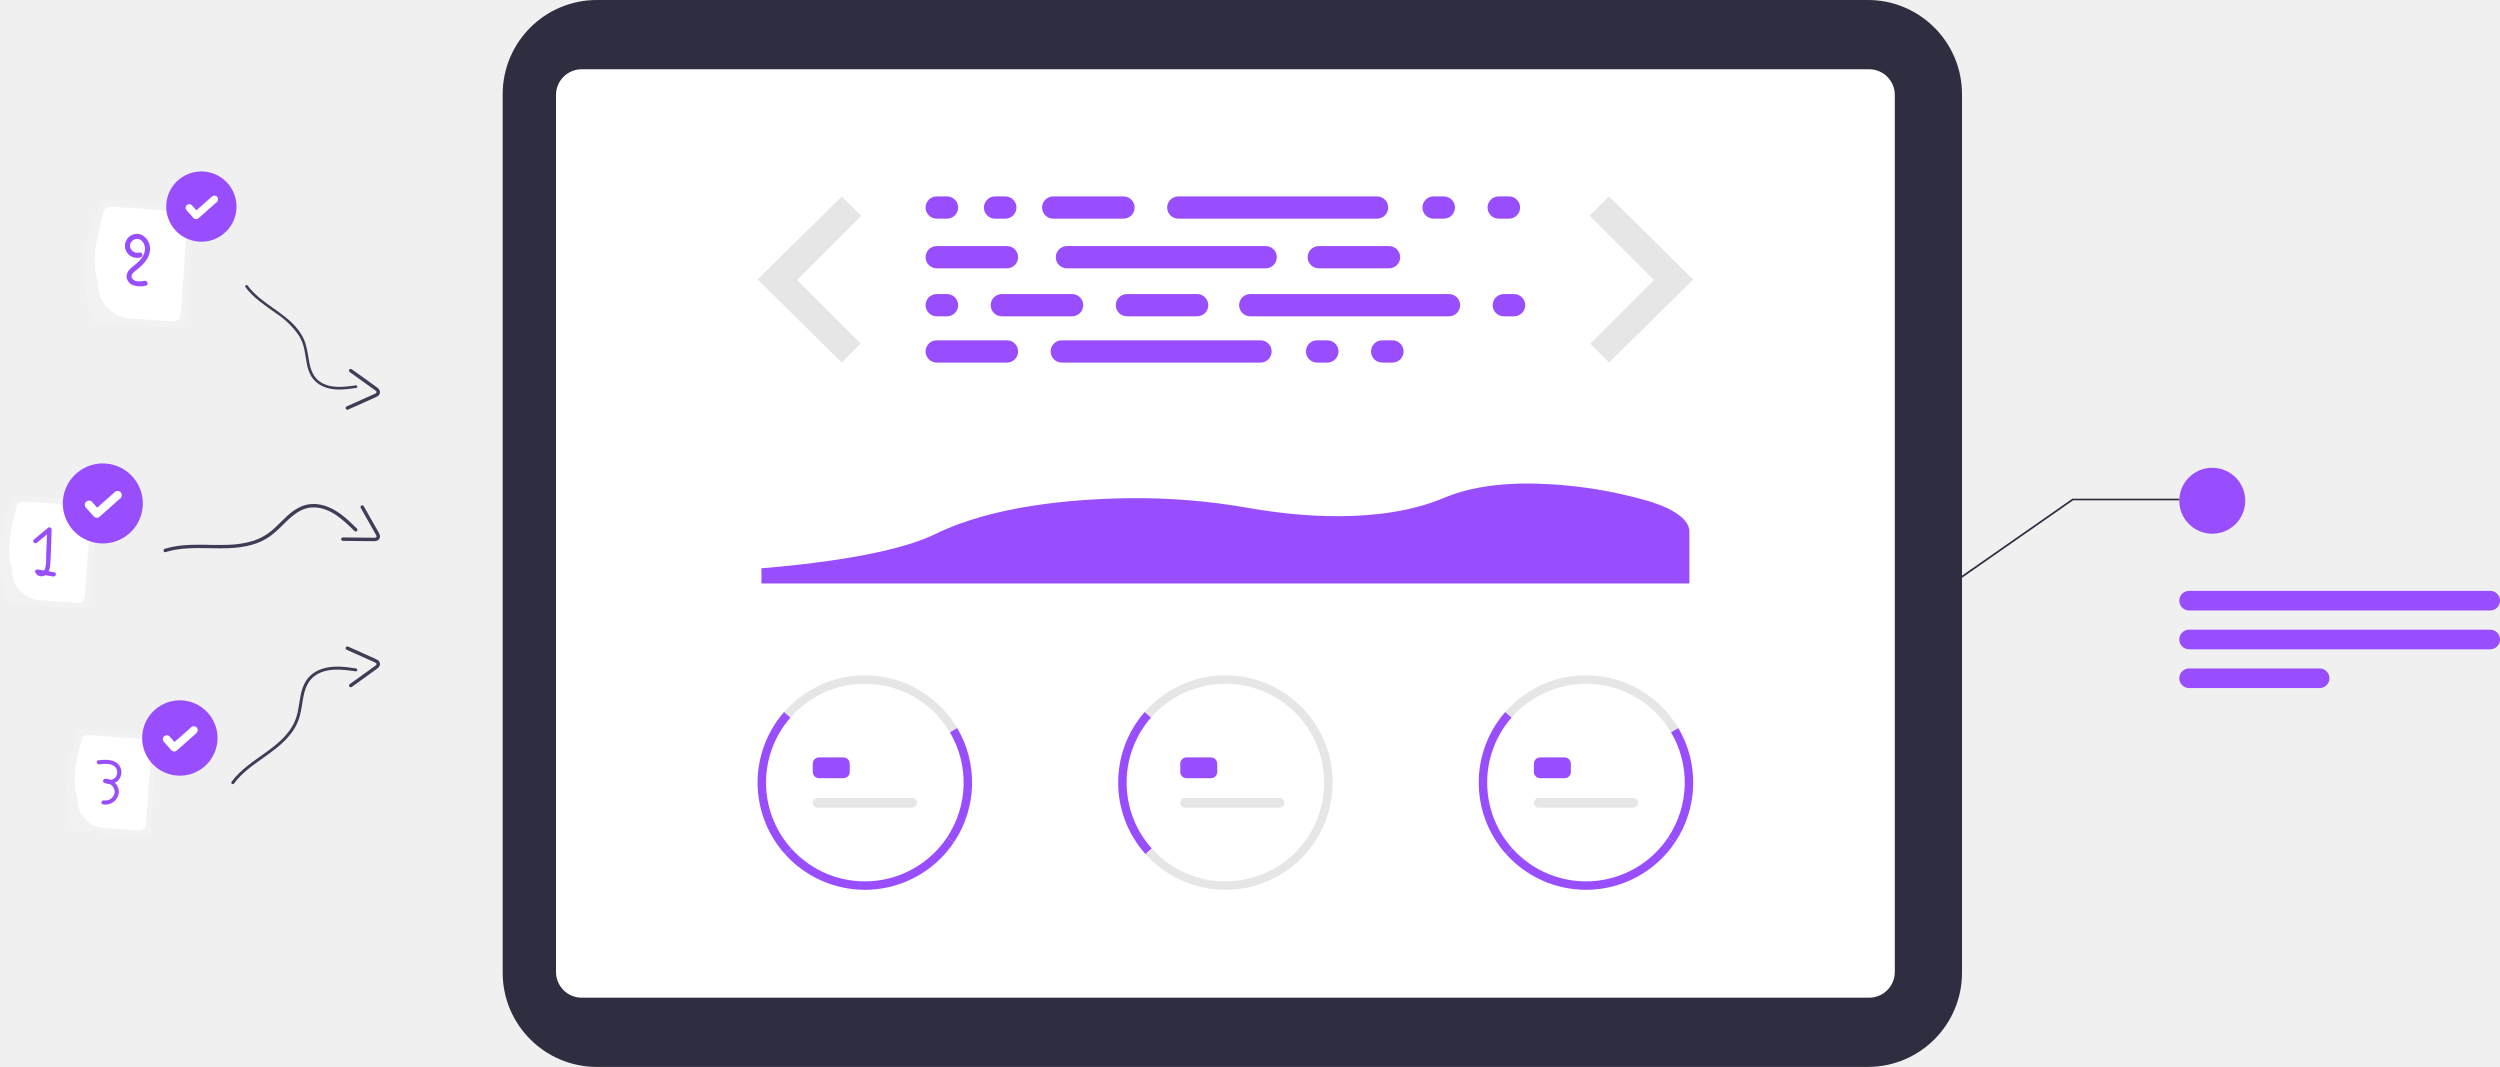
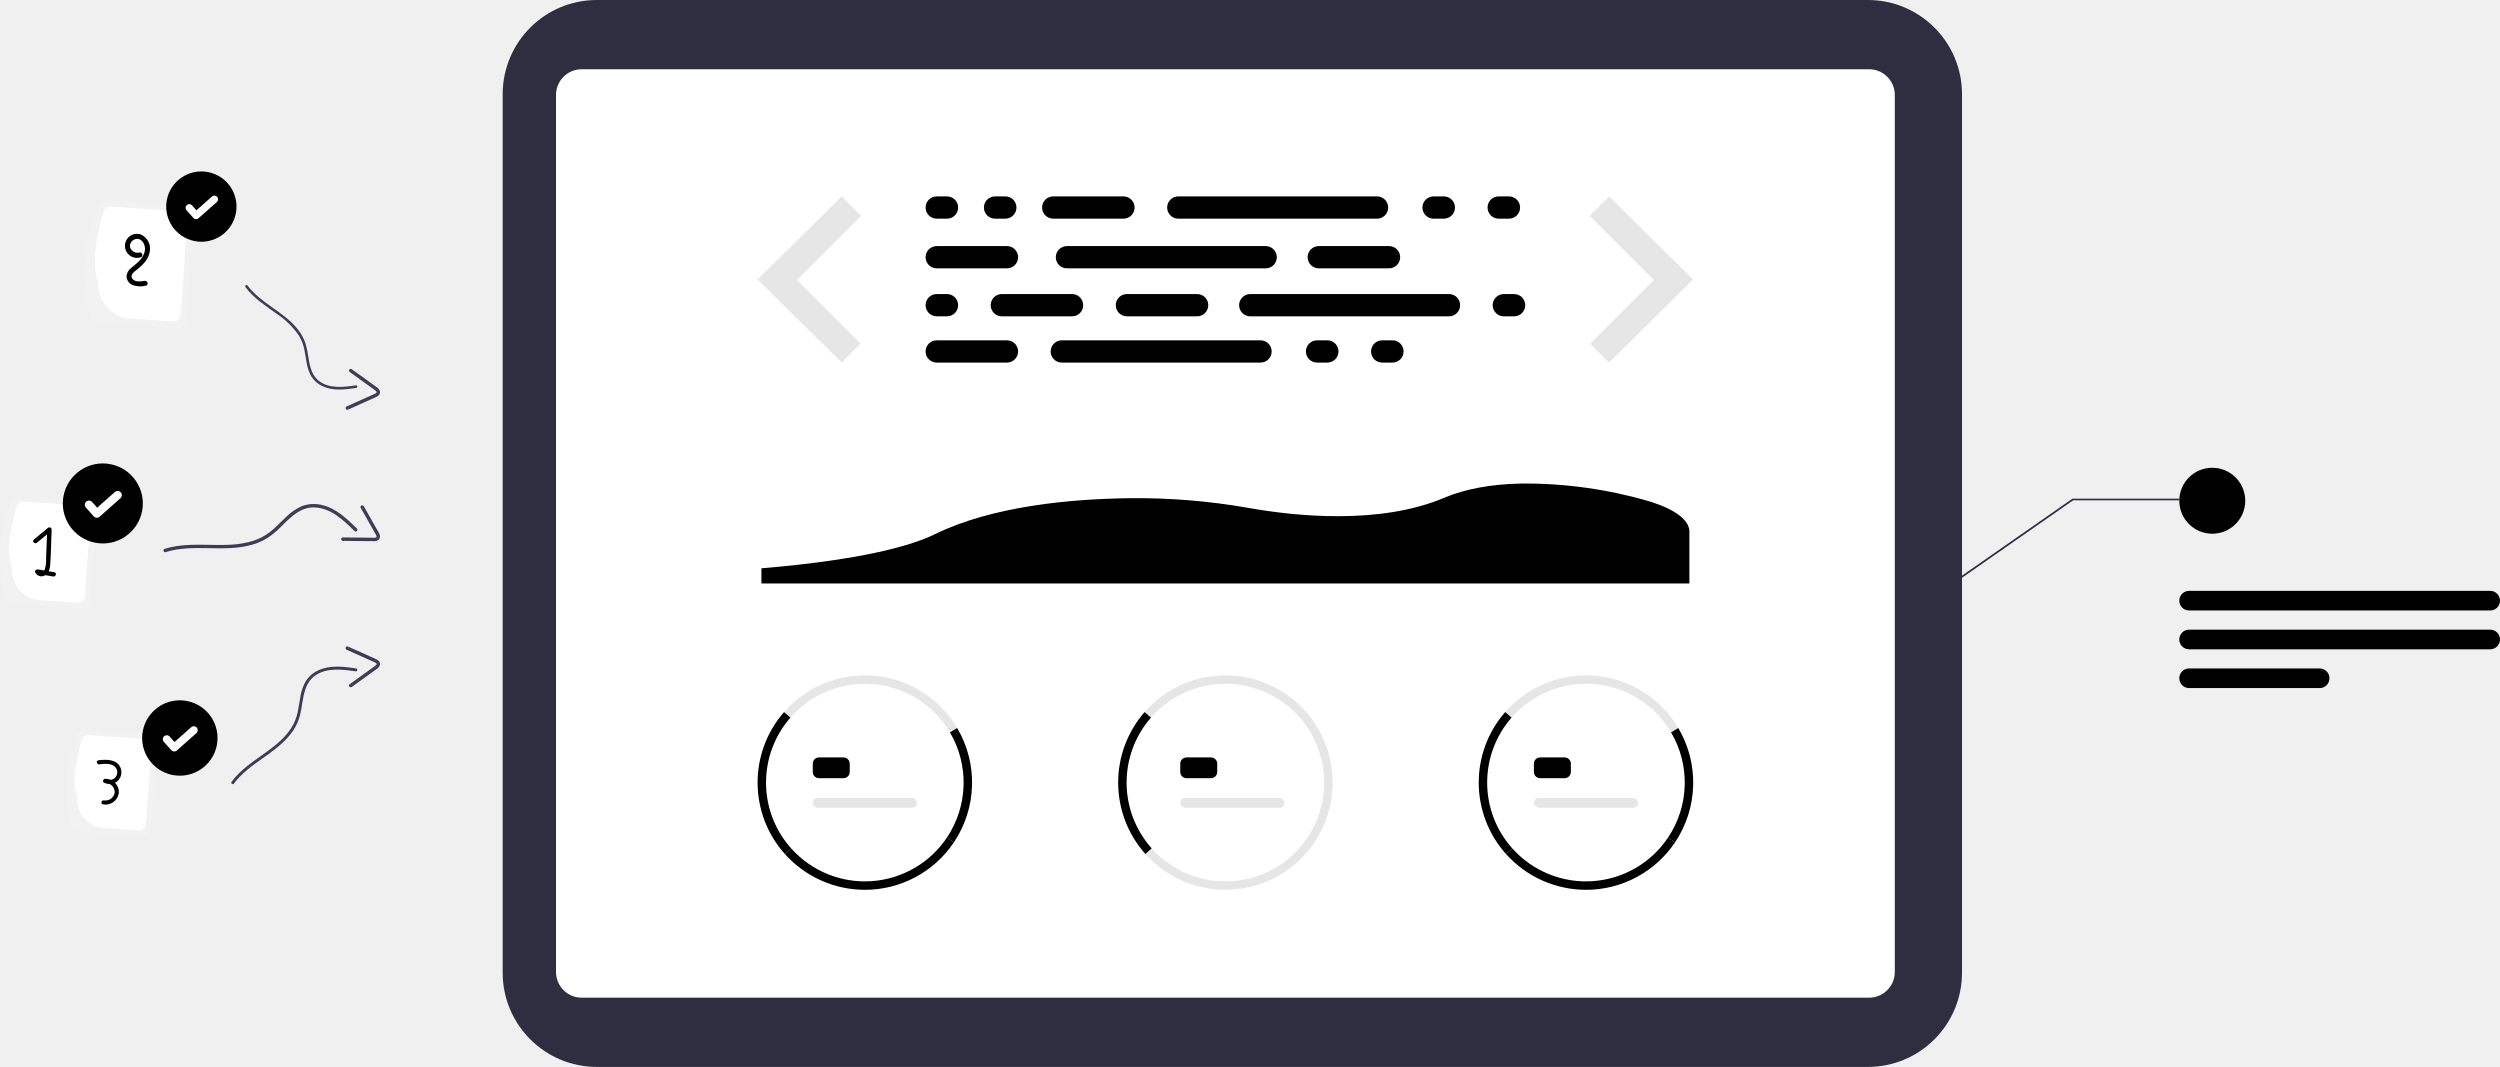
<svg xmlns="http://www.w3.org/2000/svg" width="800.366" height="341.574" viewBox="0 0 800.366 341.574">
  <g transform="translate(-569.67 -223.146)">
    <path fill="#2f2e41" d="M730.601 534.592V253.274a30.16 30.16 0 0 1 30.126-30.128h406.946a30.16 30.16 0 0 1 30.128 30.128v281.318a30.16 30.16 0 0 1-30.128 30.128H760.727a30.163 30.163 0 0 1-30.126-30.128" />
    <path fill="#fff" d="M747.674 534.325V253.542a8.235 8.235 0 0 1 8.226-8.226h412.159a8.235 8.235 0 0 1 8.226 8.226v280.783a8.235 8.235 0 0 1-8.226 8.226H755.9a8.235 8.235 0 0 1-8.226-8.226" />
    <path fill="#e6e6e6" d="M873.788 457.601a31.63 31.63 0 0 0-51.062-4.717l-2.036-1.779a34.33 34.33 0 0 1 55.424 5.119Z" />
-     <path fill="#984EFD" d="m875.057 492.818-2.244-1.508a31.65 31.65 0 0 0 .97-33.709l2.326-1.377a34.35 34.35 0 0 1-1.052 36.594m-54.09 3.765a34.327 34.327 0 0 1-.282-45.479l2.036 1.779a31.624 31.624 0 0 0 .258 41.9Z" />
-     <path fill="#984EFD" d="M846.546 508.019a34.4 34.4 0 0 1-25.579-11.437l2.014-1.8a31.63 31.63 0 0 0 49.833-3.471l2.244 1.508a34.31 34.31 0 0 1-28.511 15.2Z" />
+     <path fill="currentColor" d="m875.057 492.818-2.244-1.508a31.65 31.65 0 0 0 .97-33.709l2.326-1.377a34.35 34.35 0 0 1-1.052 36.594m-54.09 3.765a34.327 34.327 0 0 1-.282-45.479l2.036 1.779a31.624 31.624 0 0 0 .258 41.9Z" />
+     <path fill="currentColor" d="M846.546 508.019a34.4 34.4 0 0 1-25.579-11.437l2.014-1.8a31.63 31.63 0 0 0 49.833-3.471l2.244 1.508a34.31 34.31 0 0 1-28.511 15.2Z" />
    <path fill="#e6e6e6" d="M989.222 457.601a31.63 31.63 0 0 0-51.062-4.717l-2.036-1.779a34.33 34.33 0 0 1 55.424 5.119Z" />
    <path fill="#e6e6e6" d="m990.491 492.818-2.244-1.508a31.65 31.65 0 0 0 .97-33.709l2.326-1.377a34.35 34.35 0 0 1-1.052 36.594" />
-     <path fill="#984EFD" d="M936.401 496.583a34.327 34.327 0 0 1-.282-45.479l2.036 1.779a31.624 31.624 0 0 0 .258 41.9Z" />
+     <path fill="currentColor" d="M936.401 496.583a34.327 34.327 0 0 1-.282-45.479l2.036 1.779a31.624 31.624 0 0 0 .258 41.9Z" />
    <path fill="#e6e6e6" d="M961.98 508.019a34.4 34.4 0 0 1-25.579-11.437l2.014-1.8a31.63 31.63 0 0 0 49.833-3.471l2.244 1.508a34.31 34.31 0 0 1-28.511 15.2Zm142.676-50.418a31.63 31.63 0 0 0-51.062-4.717l-2.036-1.779a34.33 34.33 0 0 1 55.424 5.119Z" />
-     <path fill="#984EFD" d="m1105.925 492.818-2.244-1.508a31.65 31.65 0 0 0 .97-33.709l2.326-1.377a34.35 34.35 0 0 1-1.052 36.594m-54.09 3.765a34.327 34.327 0 0 1-.282-45.479l2.036 1.779a31.624 31.624 0 0 0 .258 41.9Z" />
-     <path fill="#984EFD" d="M1077.414 508.019a34.4 34.4 0 0 1-25.579-11.437l2.014-1.8a31.63 31.63 0 0 0 49.833-3.471l2.244 1.508a34.31 34.31 0 0 1-28.511 15.2Z" />
-     <rect width="11.832" height="6.652" fill="#984EFD" rx="2" transform="translate(829.872 465.632)" />
+     <path fill="currentColor" d="m1105.925 492.818-2.244-1.508a31.65 31.65 0 0 0 .97-33.709l2.326-1.377a34.35 34.35 0 0 1-1.052 36.594m-54.09 3.765a34.327 34.327 0 0 1-.282-45.479l2.036 1.779a31.624 31.624 0 0 0 .258 41.9Z" />
+     <path fill="currentColor" d="M1077.414 508.019a34.4 34.4 0 0 1-25.579-11.437l2.014-1.8a31.63 31.63 0 0 0 49.833-3.471l2.244 1.508a34.31 34.31 0 0 1-28.511 15.2Z" />
+     <rect width="11.832" height="6.652" fill="currentColor" rx="2" transform="translate(829.872 465.632)" />
    <rect width="33.347" height="3.118" fill="#e6e6e6" rx="1.559" transform="translate(829.872 478.619)" />
-     <rect width="11.832" height="6.652" fill="#984EFD" rx="2" transform="translate(947.526 465.632)" />
+     <rect width="11.832" height="6.652" fill="currentColor" rx="2" transform="translate(947.526 465.632)" />
    <rect width="33.347" height="3.118" fill="#e6e6e6" rx="1.559" transform="translate(947.526 478.619)" />
-     <rect width="11.832" height="6.652" fill="#984EFD" rx="2" transform="translate(1060.74 465.632)" />
+     <rect width="11.832" height="6.652" fill="currentColor" rx="2" transform="translate(1060.74 465.632)" />
    <rect width="33.347" height="3.118" fill="#e6e6e6" rx="1.559" transform="translate(1060.74 478.619)" />
-     <g fill="#984EFD" transform="translate(865.992 286.022)">
+     <g fill="currentColor" transform="translate(865.992 286.022)">
      <rect width="29.619" height="7.13" rx="3.565" transform="translate(37.298)" />
      <rect width="10.421" height="7.13" rx="3.565" transform="translate(159.064)" />
      <rect width="10.421" height="7.13" rx="3.565" transform="translate(179.908)" />
      <rect width="70.756" height="7.13" rx="3.565" transform="translate(77.338)" />
      <rect width="29.619" height="7.13" rx="3.565" transform="translate(.001 46.074)" />
      <rect width="10.421" height="7.13" rx="3.565" transform="translate(121.767 46.074)" />
      <rect width="10.421" height="7.13" rx="3.565" transform="translate(142.61 46.074)" />
      <rect width="70.756" height="7.13" rx="3.565" transform="translate(40.041 46.074)" />
      <rect width="29.619" height="7.13" rx="3.565" transform="translate(122.316 15.906)" />
      <rect width="29.619" height="7.13" rx="3.565" transform="translate(.001 15.906)" />
      <rect width="10.421" height="7.13" rx="3.565" transform="translate(.001)" />
      <rect width="10.421" height="7.13" rx="3.565" transform="translate(0 31.264)" />
      <rect width="70.756" height="7.13" rx="3.565" transform="translate(41.686 15.906)" />
      <rect width="29.619" height="7.13" rx="3.565" transform="translate(60.884 31.264)" />
      <rect width="29.619" height="7.13" rx="3.565" transform="translate(20.843 31.264)" />
      <rect width="10.421" height="7.13" rx="3.565" transform="translate(18.675)" />
      <rect width="10.421" height="7.13" rx="3.565" transform="translate(181.553 31.264)" />
      <rect width="70.756" height="7.13" rx="3.565" transform="translate(100.375 31.264)" />
    </g>
    <path fill="#e6e6e6" d="m839.151 286.022-26.939 26.6 26.939 26.6 6.061-6.061-20.37-20.373 20.541-20.541Zm245.66 0 26.938 26.6-26.938 26.605-6.061-6.061 20.372-20.372-20.542-20.541Z" />
-     <path fill="#984EFD" d="M472.167 337.638h297.08v-16.722c-.091-3.562-4.549-6.962-12.366-9.431l-.081-.026a141.8 141.8 0 0 0-41.386-5.809c-9.692.2-17.989 1.732-24.662 4.559-20.769 8.8-48.052 5.832-62.466 3.277a206 206 0 0 0-38.562-3.141c-18.046.232-43.446 2.415-61.97 11.5-7.075 3.467-22.461 8.173-55.588 10.939Z" style="isolation:isolate" transform="translate(341.273 72.301)" />
+     <path fill="currentColor" d="M472.167 337.638h297.08v-16.722c-.091-3.562-4.549-6.962-12.366-9.431l-.081-.026a141.8 141.8 0 0 0-41.386-5.809c-9.692.2-17.989 1.732-24.662 4.559-20.769 8.8-48.052 5.832-62.466 3.277a206 206 0 0 0-38.562-3.141c-18.046.232-43.446 2.415-61.97 11.5-7.075 3.467-22.461 8.173-55.588 10.939Z" style="isolation:isolate" transform="translate(341.273 72.301)" />
    <path fill="#2f2e41" d="m1182.356 418.199 50.779-35.4h34.23v.52h-33.995l-50.6 35.276Z" />
-     <circle cx="10.556" cy="10.556" r="10.556" fill="#984EFD" transform="translate(1267.364 372.902)" />
-     <path fill="#984EFD" d="M1366.891 418.594h-96.382a3.145 3.145 0 0 1 0-6.29h96.382a3.145 3.145 0 0 1 0 6.29m0 12.424h-96.382a3.145 3.145 0 1 1 0-6.29h96.382a3.145 3.145 0 0 1 0 6.29m-54.602 12.417h-41.78a3.145 3.145 0 0 1 0-6.29h41.78a3.145 3.145 0 0 1 0 6.29" />
+     <circle cx="10.556" cy="10.556" r="10.556" fill="currentColor" transform="translate(1267.364 372.902)" />
+     <path fill="currentColor" d="M1366.891 418.594h-96.382a3.145 3.145 0 0 1 0-6.29h96.382a3.145 3.145 0 0 1 0 6.29m0 12.424h-96.382a3.145 3.145 0 1 1 0-6.29h96.382a3.145 3.145 0 0 1 0 6.29m-54.602 12.417h-41.78a3.145 3.145 0 0 1 0-6.29h41.78a3.145 3.145 0 0 1 0 6.29" />
    <path fill="#f2f2f2" d="M571.164 413.991c-2.426-10.192-2.022-20.23 2.133-30.064a2.3 2.3 0 0 1 2.458-2.133l22.705 1.611a2.3 2.3 0 0 1 2.132 2.458l-2.134 30.065a2.3 2.3 0 0 1-2.458 2.133l-22.7-1.612a2.3 2.3 0 0 1-2.136-2.458" />
    <path fill="#fff" d="M573.549 405.034c-1.942-5.022-.7-11.929 1.371-19.328a2.157 2.157 0 0 1 2.3-2l19.513 1.384a2.157 2.157 0 0 1 2 2.3l-1.9 26.753a2.16 2.16 0 0 1-2.3 2l-12.088-.858a9.61 9.61 0 0 1-8.9-10.254Z" />
-     <path fill="#984EFD" d="m587.059 406.349-1.788-.307a6 6 0 0 0 .468-2.042c.282-3.763.311-7.561.461-11.332a.715.715 0 0 0-1.205-.5l-4.491 3.72c-.7.58.3 1.575 1 1l3.223-2.67-.3 7.411a10.7 10.7 0 0 1-.388 3.741 1.8 1.8 0 0 1-.258.418l-1.979-.34c-.474-.081-1.077.314-.869.869a2.166 2.166 0 0 0 2.941 1.121 2.4 2.4 0 0 0 .3-.157l2.516.432c.883.146 1.265-1.215.369-1.364" />
+     <path fill="currentColor" d="m587.059 406.349-1.788-.307a6 6 0 0 0 .468-2.042c.282-3.763.311-7.561.461-11.332a.715.715 0 0 0-1.205-.5l-4.491 3.72c-.7.58.3 1.575 1 1l3.223-2.67-.3 7.411a10.7 10.7 0 0 1-.388 3.741 1.8 1.8 0 0 1-.258.418l-1.979-.34c-.474-.081-1.077.314-.869.869a2.166 2.166 0 0 0 2.941 1.121 2.4 2.4 0 0 0 .3-.157l2.516.432c.883.146 1.265-1.215.369-1.364" />
    <path fill="#f2f2f2" d="M592.213 486.99c-2.286-9.6-1.9-19.053 2.009-28.315a2.17 2.17 0 0 1 2.315-2.008l21.385 1.518a2.17 2.17 0 0 1 2.008 2.315l-2.009 28.315a2.17 2.17 0 0 1-2.315 2.008l-21.385-1.518a2.17 2.17 0 0 1-2.008-2.315" />
    <path fill="#fff" d="M594.458 478.555c-1.829-4.73-.659-11.235 1.292-18.2a2.03 2.03 0 0 1 2.168-1.881l18.378 1.3a2.03 2.03 0 0 1 1.881 2.168l-1.788 25.2a2.03 2.03 0 0 1-2.168 1.881l-11.384-.808a9.05 9.05 0 0 1-8.379-9.657Z" />
-     <path fill="#984EFD" d="M606.458 473.755a3.7 3.7 0 0 0 .69-.418 3.82 3.82 0 0 0 1.248-3.969c-.862-3.168-4.651-3.187-7.268-2.806-.844.123-.485 1.406.354 1.283 1.763-.257 4.531-.465 5.476 1.461a2.53 2.53 0 0 1-.4 2.787 2.46 2.46 0 0 1-1.5.712 3.96 3.96 0 0 0-1.742-.325c-.616.029-.962.926-.336 1.239a4 4 0 0 0 1.776.42 2.89 2.89 0 0 1 1.628 2.748 2.98 2.98 0 0 1-3.394 2.5h-.016c-.836-.168-1.194 1.114-.354 1.283a4.324 4.324 0 0 0 5.049-3.448q.017-.092.03-.183a4.04 4.04 0 0 0-1.239-3.284Z" />
+     <path fill="currentColor" d="M606.458 473.755a3.7 3.7 0 0 0 .69-.418 3.82 3.82 0 0 0 1.248-3.969c-.862-3.168-4.651-3.187-7.268-2.806-.844.123-.485 1.406.354 1.283 1.763-.257 4.531-.465 5.476 1.461a2.53 2.53 0 0 1-.4 2.787 2.46 2.46 0 0 1-1.5.712 3.96 3.96 0 0 0-1.742-.325c-.616.029-.962.926-.336 1.239a4 4 0 0 0 1.776.42 2.89 2.89 0 0 1 1.628 2.748 2.98 2.98 0 0 1-3.394 2.5h-.016c-.836-.168-1.194 1.114-.354 1.283a4.324 4.324 0 0 0 5.049-3.448q.017-.092.03-.183a4.04 4.04 0 0 0-1.239-3.284Z" />
    <path fill="#f2f2f2" d="M598.413 323.619c-2.751-11.555-2.294-22.934 2.418-34.084a2.61 2.61 0 0 1 2.787-2.417l25.74 1.826a2.61 2.61 0 0 1 2.417 2.787l-2.42 34.082a2.61 2.61 0 0 1-2.787 2.417l-25.738-1.825a2.61 2.61 0 0 1-2.417-2.786" />
    <path fill="#fff" d="M601.117 313.465c-2.2-5.694-.794-13.524 1.554-21.913a2.445 2.445 0 0 1 2.61-2.264l22.125 1.569a2.446 2.446 0 0 1 2.264 2.61l-2.153 30.33a2.446 2.446 0 0 1-2.61 2.264l-13.7-.972a10.894 10.894 0 0 1-10.086-11.625Z" />
-     <path fill="#984EFD" d="M614.727 298.2a3.851 3.851 0 1 0-.049 7.329.8.8 0 0 0-.426-1.544c-1.8.525-3.717-1.418-2.684-3.154a2.37 2.37 0 0 1 2.416-1.184 2.68 2.68 0 0 1 1.785 1.62c.883 1.989-.166 4.008-1.554 5.454-.793.824-1.723 1.465-2.578 2.22a3.73 3.73 0 0 0-1.466 2.645 3.2 3.2 0 0 0 1.821 2.766 6.97 6.97 0 0 0 4.37.245c1.014-.164.584-1.706-.425-1.544-1.271.2-3.172.514-3.977-.814-.69-1.134.731-2.13 1.5-2.733 1.945-1.516 3.911-3.478 4.2-6.053a4.956 4.956 0 0 0-2.933-5.253" />
+     <path fill="currentColor" d="M614.727 298.2a3.851 3.851 0 1 0-.049 7.329.8.8 0 0 0-.426-1.544c-1.8.525-3.717-1.418-2.684-3.154a2.37 2.37 0 0 1 2.416-1.184 2.68 2.68 0 0 1 1.785 1.62c.883 1.989-.166 4.008-1.554 5.454-.793.824-1.723 1.465-2.578 2.22a3.73 3.73 0 0 0-1.466 2.645 3.2 3.2 0 0 0 1.821 2.766 6.97 6.97 0 0 0 4.37.245c1.014-.164.584-1.706-.425-1.544-1.271.2-3.172.514-3.977-.814-.69-1.134.731-2.13 1.5-2.733 1.945-1.516 3.911-3.478 4.2-6.053a4.956 4.956 0 0 0-2.933-5.253" />
    <g fill="#3f3d56">
      <path d="M622.701 399.901c8.979-2.79 18.591.227 27.619-2.348a18.7 18.7 0 0 0 5.8-2.725 36 36 0 0 0 4.223-3.758c2.716-2.686 5.665-5.507 9.745-5.476 5.373.041 9.5 4.032 13.08 7.556.506.5 1.286-.281.78-.78-3.291-3.238-6.846-6.654-11.531-7.622a10.64 10.64 0 0 0-6.29.522 16.4 16.4 0 0 0-4.674 3.2c-1.442 1.323-2.773 2.763-4.235 4.065a17.6 17.6 0 0 1-5.194 3.279c-4.139 1.648-8.678 1.85-13.08 1.8-5.526-.06-11.183-.437-16.537 1.227-.676.21-.387 1.274.3 1.063Z" />
      <path d="m685.142 385.719 2.76 4.865 1.332 2.355c.237.418.481.834.713 1.258.142.259.452.727.156.972a1.44 1.44 0 0 1-.839.131c-.486 0-.973-.01-1.46-.015l-2.738-.027-5.657-.057a.551.551 0 0 0 0 1.1c3.284.033 6.57.1 9.854.1a2.36 2.36 0 0 0 1.612-.444 1.53 1.53 0 0 0 .3-1.767 17 17 0 0 0-1.114-2.045l-1.2-2.119-2.76-4.865a.552.552 0 0 0-.952.556Z" />
    </g>
    <g fill="#3f3d56">
      <path d="M648.928 314.546c4.324 5.862 11.708 8.39 16.162 14.141a14.5 14.5 0 0 1 2.368 4.366 28 28 0 0 1 .912 4.284c.462 2.923 1.009 6.037 3.57 7.89 3.373 2.442 7.779 1.842 11.632 1.286a.427.427 0 1 1 .129.844c-3.54.511-7.326 1.012-10.695-.534a8.24 8.24 0 0 1-3.686-3.213 12.7 12.7 0 0 1-1.451-4.144c-.3-1.488-.463-3-.778-4.481a13.7 13.7 0 0 0-1.738-4.431 26.5 26.5 0 0 0-7.34-7.126c-3.478-2.5-7.178-4.86-9.759-8.355-.326-.444.343-.973.671-.529Z" />
      <path d="m680.622 353.271 5.106-2.285 2.471-1.105c.439-.2.881-.387 1.318-.592.268-.125.795-.317.7-.691-.064-.255-.4-.459-.6-.6-.391-.289-.79-.568-1.184-.853l-2.22-1.6-4.591-3.3a.551.551 0 1 1 .653-.888c2.664 1.919 5.354 3.809 8 5.757a2.36 2.36 0 0 1 1.036 1.31 1.53 1.53 0 0 1-.814 1.6 17 17 0 0 1-2.109.987l-2.22 1-5.106 2.285a.552.552 0 0 1-.437-1.012Z" />
    </g>
    <g fill="#3f3d56">
      <path d="M644.568 474.012c4.861-6.59 13.162-9.431 18.168-15.9a16.3 16.3 0 0 0 2.664-4.905 31.4 31.4 0 0 0 1.025-4.816c.518-3.286 1.134-6.786 4.014-8.869 3.792-2.743 8.745-2.072 13.076-1.445a.48.48 0 1 0 .148-.949c-3.979-.575-8.237-1.137-12.022.6a9.27 9.27 0 0 0-4.144 3.612 14.3 14.3 0 0 0-1.628 4.654c-.33 1.672-.518 3.369-.875 5.037a15.4 15.4 0 0 1-1.954 4.981c-2.054 3.291-5.137 5.772-8.251 8.01-3.908 2.812-8.072 5.463-10.971 9.392-.365.5.386 1.094.754.592Z" />
      <path d="m680.622 431.151 5.106 2.285 2.471 1.105c.439.2.881.387 1.318.592.268.125.795.317.7.691-.064.255-.4.459-.6.6-.391.289-.79.568-1.184.853l-2.22 1.6-4.591 3.3a.551.551 0 1 0 .653.888c2.664-1.919 5.354-3.809 8-5.757a2.36 2.36 0 0 0 1.036-1.31 1.53 1.53 0 0 0-.814-1.6 17 17 0 0 0-2.109-.987l-2.22-1-5.106-2.285a.552.552 0 0 0-.437 1.012Z" />
    </g>
    <g transform="translate(620.94 276.088)">
-       <circle cx="11.254" cy="11.254" r="11.254" fill="#984EFD" transform="rotate(11 2.148 22.303)" />
+       <circle cx="11.254" cy="11.254" r="11.254" fill="currentColor" transform="rotate(11 2.148 22.303)" />
      <path fill="#fff" d="M11.281 17.196a1.17 1.17 0 0 1-.642-.363l-.008-.011-2.215-2.496a1.175 1.175 0 0 1 1.76-1.555l1.431 1.617 4.981-4.411a1.175 1.175 0 0 1 1.659.1l-.031.03.032-.03a1.177 1.177 0 0 1-.102 1.66l-5.858 5.187a1.18 1.18 0 0 1-1.005.27Z" />
    </g>
    <g transform="translate(613.101 445.271)">
-       <circle cx="12.065" cy="12.065" r="12.065" fill="#984EFD" transform="rotate(11 2.302 23.907)" />
+       <circle cx="12.065" cy="12.065" r="12.065" fill="currentColor" transform="rotate(11 2.302 23.907)" />
      <path fill="#fff" d="M12.094 18.435a1.25 1.25 0 0 1-.692-.39l-.01-.012-2.37-2.669a1.26 1.26 0 1 1 1.887-1.67l1.533 1.732 5.34-4.73a1.26 1.26 0 0 1 1.78.108l-.034.034.034-.036a1.26 1.26 0 0 1-.11 1.778l-6.277 5.565a1.26 1.26 0 0 1-1.075.29Z" />
    </g>
    <g transform="translate(587.569 369.304)">
-       <circle cx="12.81" cy="12.81" r="12.81" fill="#984EFD" transform="rotate(11 2.445 25.387)" />
+       <circle cx="12.81" cy="12.81" r="12.81" fill="currentColor" transform="rotate(11 2.445 25.387)" />
      <path fill="#fff" d="M12.84 19.574a1.33 1.33 0 0 1-.734-.414l-.012-.014-2.515-2.834a1.338 1.338 0 0 1 2.003-1.774l1.627 1.84 5.672-5.022a1.337 1.337 0 0 1 1.885.114l-.036.034.037-.034a1.34 1.34 0 0 1-.115 1.888l-6.665 5.906a1.34 1.34 0 0 1-1.144.31Z" />
    </g>
  </g>
</svg>
